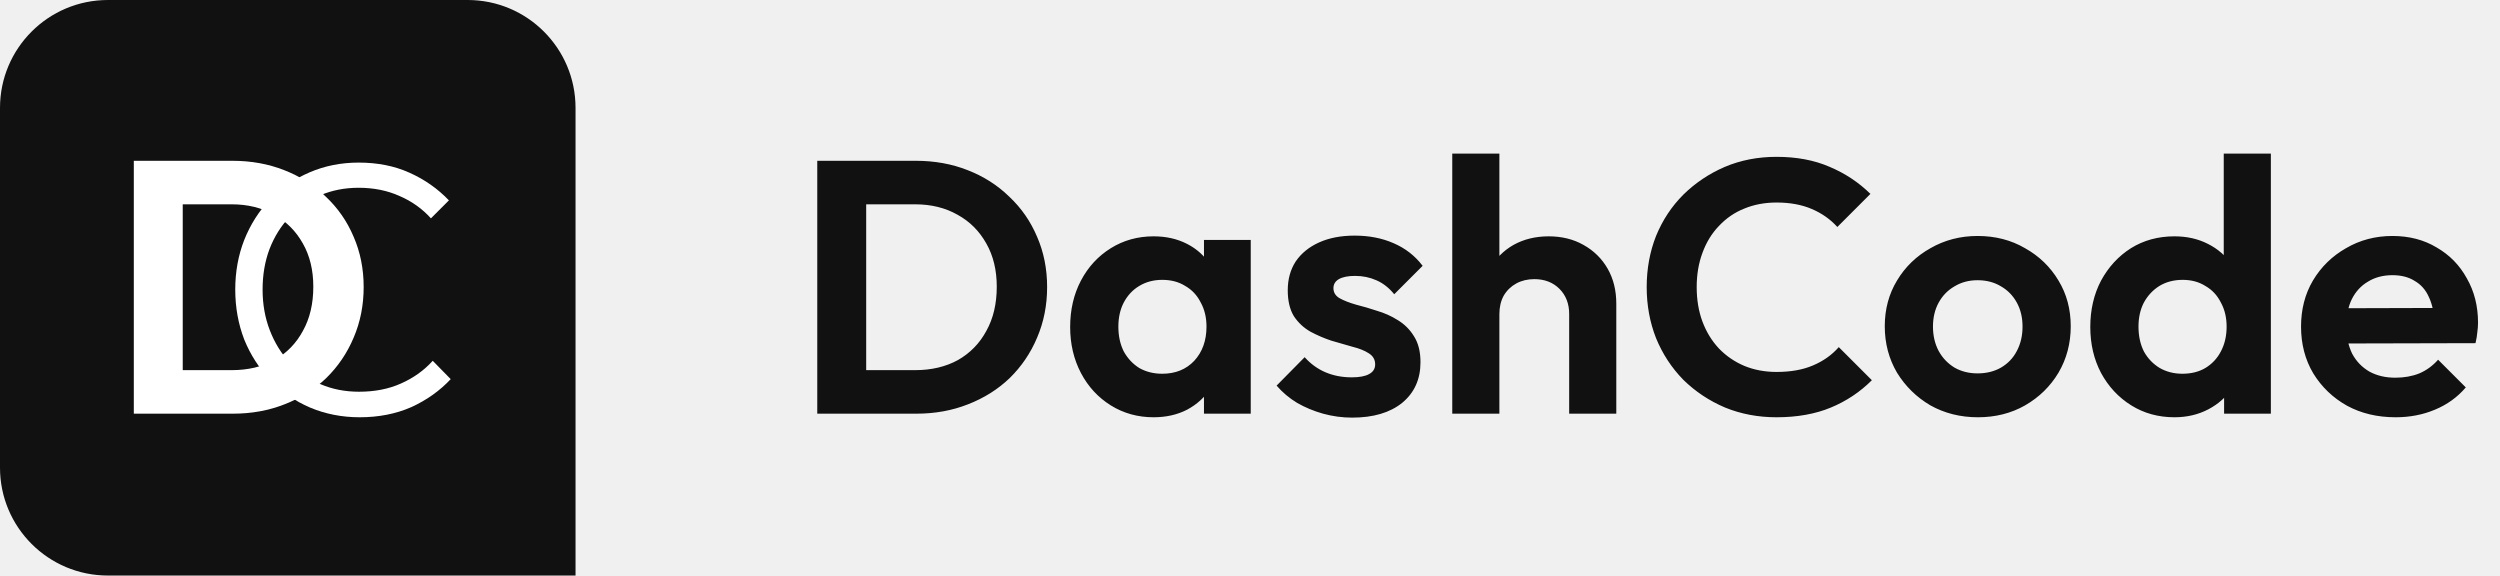
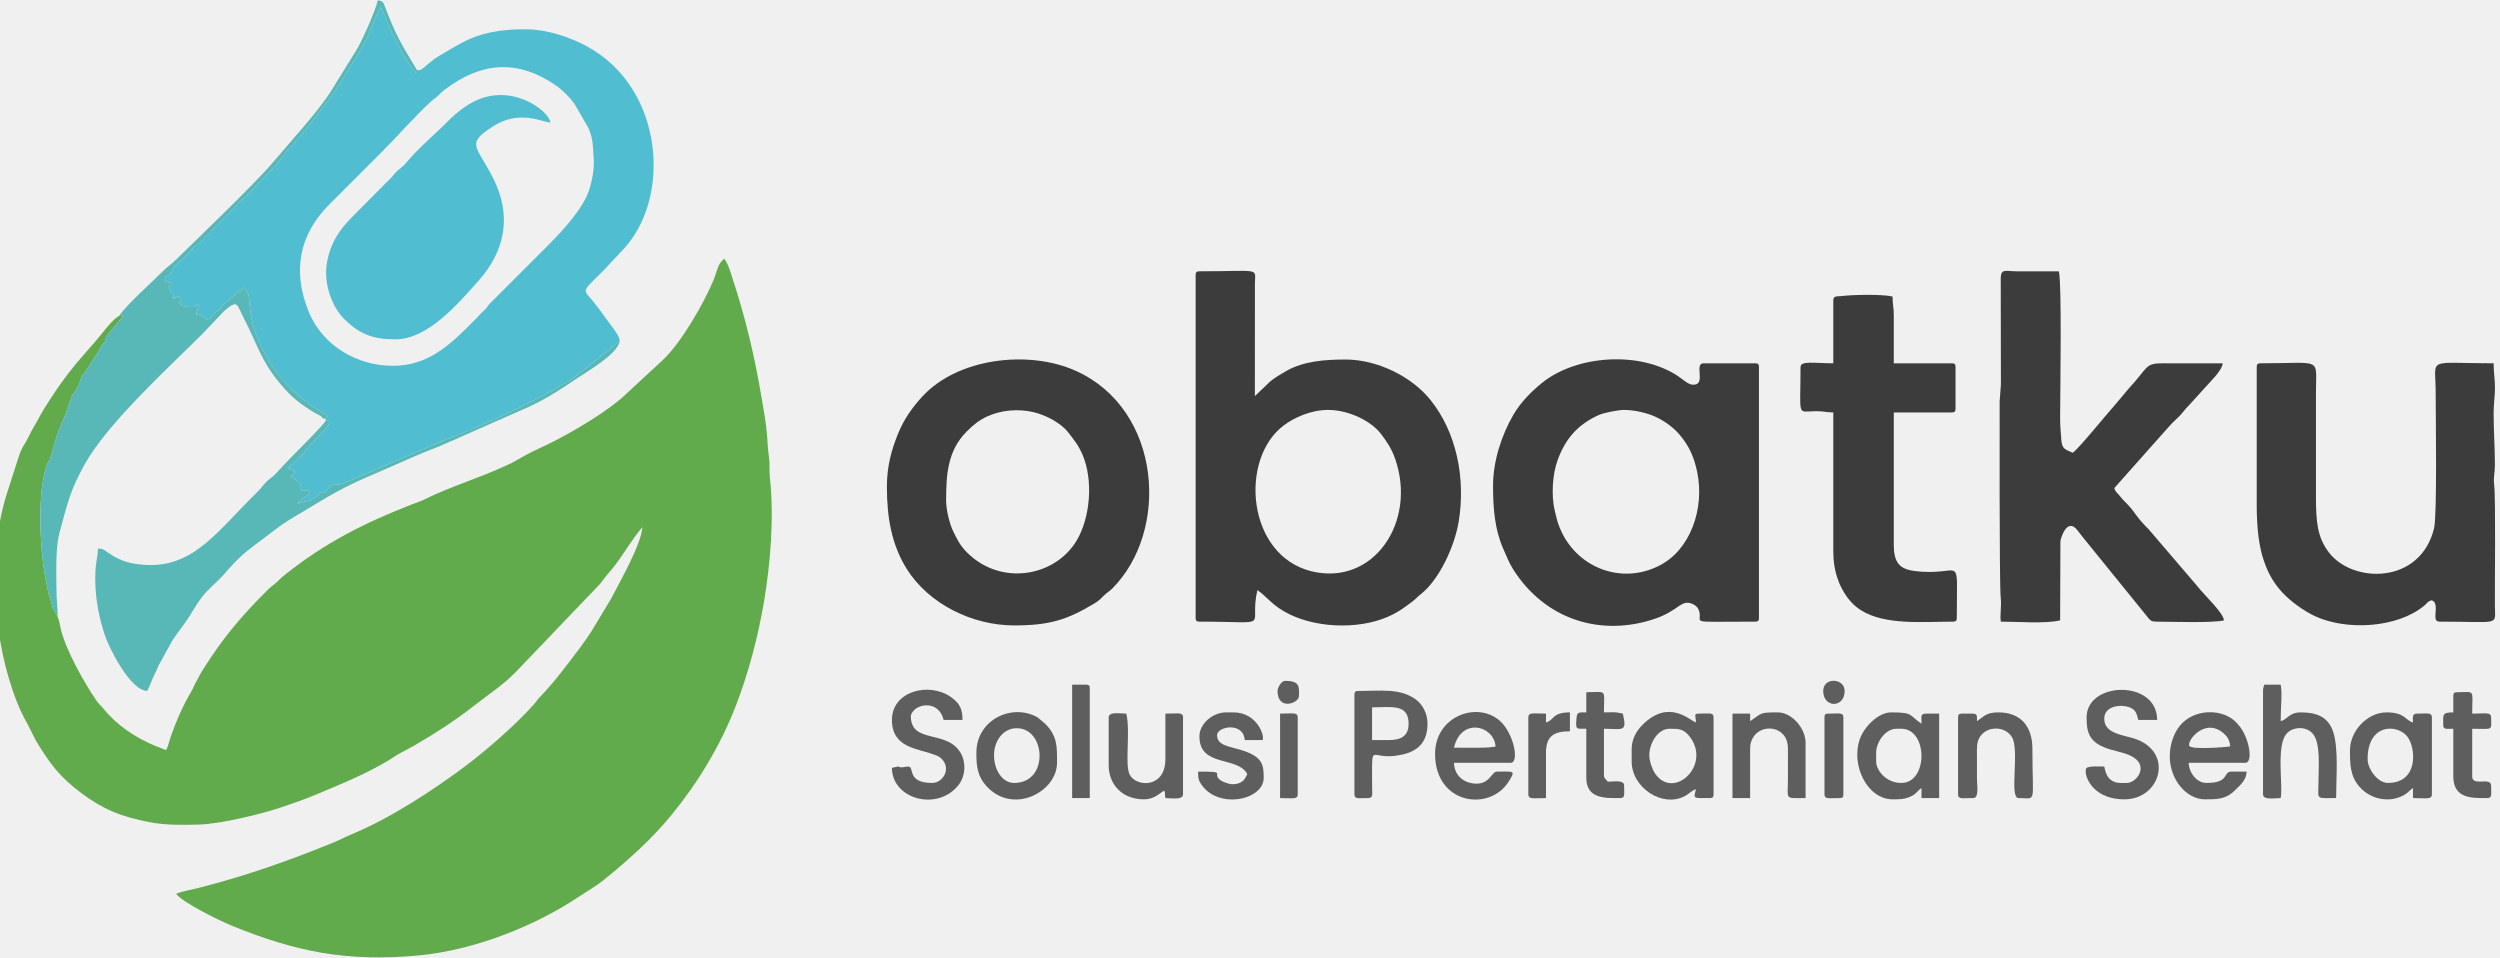
- <svg xmlns="http://www.w3.org/2000/svg" width="139" height="32" viewBox="0 0 139 32" fill="none">
-   <path d="M0 6C0 2.686 2.686 0 6 0H26C29.314 0 32 2.686 32 6V32H6C2.686 32 0 29.314 0 26V6Z" fill="#111112" />
-   <path d="M20 23.2C19.013 23.2 18.093 23.02 17.24 22.66C16.4 22.3 15.667 21.793 15.04 21.14C14.413 20.487 13.927 19.733 13.58 18.88C13.247 18.013 13.08 17.087 13.08 16.1C13.08 15.113 13.247 14.193 13.58 13.34C13.927 12.473 14.407 11.72 15.02 11.08C15.647 10.44 16.38 9.94 17.22 9.58C18.06 9.22 18.967 9.04 19.94 9.04C20.993 9.04 21.933 9.227 22.76 9.6C23.6 9.973 24.333 10.487 24.96 11.14L23.96 12.14C23.48 11.607 22.9 11.193 22.22 10.9C21.54 10.593 20.78 10.44 19.94 10.44C19.167 10.44 18.453 10.58 17.8 10.86C17.16 11.14 16.593 11.54 16.1 12.06C15.62 12.567 15.247 13.167 14.98 13.86C14.727 14.54 14.6 15.287 14.6 16.1C14.6 16.913 14.733 17.667 15 18.36C15.267 19.053 15.64 19.66 16.12 20.18C16.6 20.687 17.167 21.08 17.82 21.36C18.473 21.64 19.187 21.78 19.96 21.78C20.84 21.78 21.62 21.627 22.3 21.32C22.993 21.013 23.58 20.593 24.06 20.06L25.06 21.08C24.447 21.733 23.713 22.253 22.86 22.64C22.007 23.013 21.053 23.2 20 23.2Z" fill="white" />
-   <path d="M9.3 23V20.58H12.88C13.787 20.58 14.58 20.393 15.26 20.02C15.94 19.633 16.467 19.093 16.84 18.4C17.227 17.707 17.42 16.887 17.42 15.94C17.42 15.02 17.227 14.22 16.84 13.54C16.453 12.847 15.92 12.313 15.24 11.94C14.56 11.553 13.773 11.36 12.88 11.36H9.24V8.94H12.92C13.96 8.94 14.92 9.113 15.8 9.46C16.693 9.807 17.467 10.3 18.12 10.94C18.787 11.567 19.3 12.307 19.66 13.16C20.033 14.013 20.22 14.947 20.22 15.96C20.22 16.973 20.033 17.913 19.66 18.78C19.3 19.633 18.793 20.38 18.14 21.02C17.487 21.647 16.713 22.133 15.82 22.48C14.94 22.827 13.987 23 12.96 23H9.3ZM7.44 23V8.94H10.16V23H7.44Z" fill="white" />
-   <path d="M47.3 23V20.58H50.88C51.787 20.58 52.58 20.393 53.26 20.02C53.94 19.633 54.467 19.093 54.84 18.4C55.227 17.707 55.42 16.887 55.42 15.94C55.42 15.02 55.227 14.22 54.84 13.54C54.453 12.847 53.92 12.313 53.24 11.94C52.56 11.553 51.773 11.36 50.88 11.36H47.24V8.94H50.92C51.96 8.94 52.92 9.113 53.8 9.46C54.693 9.807 55.467 10.3 56.12 10.94C56.787 11.567 57.3 12.307 57.66 13.16C58.033 14.013 58.22 14.947 58.22 15.96C58.22 16.973 58.033 17.913 57.66 18.78C57.3 19.633 56.793 20.38 56.14 21.02C55.487 21.647 54.713 22.133 53.82 22.48C52.94 22.827 51.987 23 50.96 23H47.3ZM45.44 23V8.94H48.16V23H45.44ZM64.141 23.2C63.261 23.2 62.468 22.98 61.761 22.54C61.055 22.1 60.501 21.5 60.101 20.74C59.701 19.98 59.501 19.127 59.501 18.18C59.501 17.22 59.701 16.36 60.101 15.6C60.501 14.84 61.055 14.24 61.761 13.8C62.468 13.36 63.261 13.14 64.141 13.14C64.835 13.14 65.455 13.28 66.001 13.56C66.548 13.84 66.981 14.233 67.301 14.74C67.635 15.233 67.815 15.793 67.841 16.42V19.9C67.815 20.54 67.635 21.107 67.301 21.6C66.981 22.093 66.548 22.487 66.001 22.78C65.455 23.06 64.835 23.2 64.141 23.2ZM64.621 20.78C65.355 20.78 65.948 20.54 66.401 20.06C66.855 19.567 67.081 18.933 67.081 18.16C67.081 17.653 66.975 17.207 66.761 16.82C66.561 16.42 66.275 16.113 65.901 15.9C65.541 15.673 65.115 15.56 64.621 15.56C64.141 15.56 63.715 15.673 63.341 15.9C62.981 16.113 62.695 16.42 62.481 16.82C62.281 17.207 62.181 17.653 62.181 18.16C62.181 18.68 62.281 19.14 62.481 19.54C62.695 19.927 62.981 20.233 63.341 20.46C63.715 20.673 64.141 20.78 64.621 20.78ZM66.941 23V20.4L67.361 18.04L66.941 15.72V13.34H69.541V23H66.941ZM75.179 23.22C74.633 23.22 74.093 23.147 73.559 23C73.039 22.853 72.559 22.653 72.119 22.4C71.679 22.133 71.299 21.813 70.979 21.44L72.539 19.86C72.873 20.233 73.259 20.513 73.699 20.7C74.139 20.887 74.626 20.98 75.159 20.98C75.586 20.98 75.906 20.92 76.119 20.8C76.346 20.68 76.459 20.5 76.459 20.26C76.459 19.993 76.339 19.787 76.099 19.64C75.873 19.493 75.573 19.373 75.199 19.28C74.826 19.173 74.433 19.06 74.019 18.94C73.619 18.807 73.233 18.64 72.859 18.44C72.486 18.227 72.179 17.94 71.939 17.58C71.713 17.207 71.599 16.727 71.599 16.14C71.599 15.527 71.746 14.993 72.039 14.54C72.346 14.087 72.779 13.733 73.339 13.48C73.899 13.227 74.559 13.1 75.319 13.1C76.119 13.1 76.839 13.24 77.479 13.52C78.133 13.8 78.673 14.22 79.099 14.78L77.519 16.36C77.226 16 76.893 15.74 76.519 15.58C76.159 15.42 75.766 15.34 75.339 15.34C74.953 15.34 74.653 15.4 74.439 15.52C74.239 15.64 74.139 15.807 74.139 16.02C74.139 16.26 74.253 16.447 74.479 16.58C74.719 16.713 75.026 16.833 75.399 16.94C75.773 17.033 76.159 17.147 76.559 17.28C76.973 17.4 77.359 17.573 77.719 17.8C78.093 18.027 78.393 18.327 78.619 18.7C78.859 19.073 78.979 19.553 78.979 20.14C78.979 21.087 78.639 21.84 77.959 22.4C77.279 22.947 76.353 23.22 75.179 23.22ZM87.246 23V17.46C87.246 16.887 87.066 16.42 86.706 16.06C86.346 15.7 85.879 15.52 85.306 15.52C84.933 15.52 84.599 15.6 84.306 15.76C84.013 15.92 83.779 16.147 83.606 16.44C83.446 16.733 83.366 17.073 83.366 17.46L82.346 16.94C82.346 16.18 82.506 15.52 82.826 14.96C83.146 14.387 83.586 13.94 84.146 13.62C84.719 13.3 85.373 13.14 86.106 13.14C86.839 13.14 87.486 13.3 88.046 13.62C88.619 13.94 89.066 14.38 89.386 14.94C89.706 15.5 89.866 16.147 89.866 16.88V23H87.246ZM80.746 23V8.54H83.366V23H80.746ZM98.776 23.2C97.75 23.2 96.796 23.02 95.916 22.66C95.036 22.287 94.263 21.773 93.596 21.12C92.943 20.453 92.436 19.68 92.076 18.8C91.73 17.92 91.556 16.973 91.556 15.96C91.556 14.947 91.73 14 92.076 13.12C92.436 12.24 92.943 11.473 93.596 10.82C94.263 10.167 95.03 9.653 95.896 9.28C96.776 8.907 97.736 8.72 98.776 8.72C99.896 8.72 100.883 8.907 101.736 9.28C102.59 9.64 103.343 10.14 103.996 10.78L102.156 12.62C101.77 12.193 101.296 11.86 100.736 11.62C100.176 11.38 99.523 11.26 98.776 11.26C98.123 11.26 97.523 11.373 96.976 11.6C96.443 11.813 95.976 12.133 95.576 12.56C95.176 12.973 94.87 13.473 94.656 14.06C94.443 14.633 94.336 15.267 94.336 15.96C94.336 16.667 94.443 17.307 94.656 17.88C94.87 18.453 95.176 18.953 95.576 19.38C95.976 19.793 96.443 20.113 96.976 20.34C97.523 20.567 98.123 20.68 98.776 20.68C99.563 20.68 100.236 20.56 100.796 20.32C101.37 20.08 101.85 19.74 102.236 19.3L104.076 21.14C103.423 21.793 102.663 22.3 101.796 22.66C100.93 23.02 99.923 23.2 98.776 23.2ZM109.973 23.2C109 23.2 108.12 22.98 107.333 22.54C106.56 22.087 105.94 21.48 105.473 20.72C105.02 19.947 104.793 19.087 104.793 18.14C104.793 17.193 105.02 16.347 105.473 15.6C105.927 14.84 106.547 14.24 107.333 13.8C108.12 13.347 108.993 13.12 109.953 13.12C110.94 13.12 111.82 13.347 112.593 13.8C113.38 14.24 114 14.84 114.453 15.6C114.907 16.347 115.133 17.193 115.133 18.14C115.133 19.087 114.907 19.947 114.453 20.72C114 21.48 113.38 22.087 112.593 22.54C111.82 22.98 110.947 23.2 109.973 23.2ZM109.953 20.76C110.447 20.76 110.88 20.653 111.253 20.44C111.64 20.213 111.933 19.907 112.133 19.52C112.347 19.12 112.453 18.667 112.453 18.16C112.453 17.653 112.347 17.207 112.133 16.82C111.92 16.433 111.627 16.133 111.253 15.92C110.88 15.693 110.447 15.58 109.953 15.58C109.473 15.58 109.047 15.693 108.673 15.92C108.3 16.133 108.007 16.433 107.793 16.82C107.58 17.207 107.473 17.653 107.473 18.16C107.473 18.667 107.58 19.12 107.793 19.52C108.007 19.907 108.3 20.213 108.673 20.44C109.047 20.653 109.473 20.76 109.953 20.76ZM120.9 23.2C120.007 23.2 119.207 22.98 118.5 22.54C117.793 22.1 117.233 21.5 116.82 20.74C116.42 19.98 116.22 19.127 116.22 18.18C116.22 17.22 116.42 16.36 116.82 15.6C117.233 14.84 117.787 14.24 118.48 13.8C119.187 13.36 119.993 13.14 120.9 13.14C121.593 13.14 122.213 13.28 122.76 13.56C123.32 13.84 123.767 14.233 124.1 14.74C124.447 15.233 124.633 15.793 124.66 16.42V19.86C124.633 20.487 124.453 21.053 124.12 21.56C123.787 22.067 123.34 22.467 122.78 22.76C122.22 23.053 121.593 23.2 120.9 23.2ZM121.34 20.78C121.833 20.78 122.26 20.673 122.62 20.46C122.993 20.233 123.28 19.927 123.48 19.54C123.693 19.14 123.8 18.68 123.8 18.16C123.8 17.653 123.693 17.207 123.48 16.82C123.28 16.42 122.993 16.113 122.62 15.9C122.26 15.673 121.84 15.56 121.36 15.56C120.867 15.56 120.433 15.673 120.06 15.9C119.7 16.127 119.413 16.433 119.2 16.82C119 17.207 118.9 17.653 118.9 18.16C118.9 18.68 119 19.14 119.2 19.54C119.413 19.927 119.707 20.233 120.08 20.46C120.453 20.673 120.873 20.78 121.34 20.78ZM126.26 23H123.66V20.4L124.08 18.04L123.64 15.72V8.54H126.26V23ZM133.198 23.2C132.185 23.2 131.285 22.987 130.498 22.56C129.711 22.12 129.085 21.52 128.618 20.76C128.165 20 127.938 19.133 127.938 18.16C127.938 17.2 128.158 16.347 128.598 15.6C129.051 14.84 129.665 14.24 130.438 13.8C131.211 13.347 132.071 13.12 133.018 13.12C133.951 13.12 134.771 13.333 135.478 13.76C136.198 14.173 136.758 14.747 137.158 15.48C137.571 16.2 137.778 17.02 137.778 17.94C137.778 18.113 137.765 18.293 137.738 18.48C137.725 18.653 137.691 18.853 137.638 19.08L129.518 19.1V17.14L136.418 17.12L135.358 17.94C135.331 17.367 135.225 16.887 135.038 16.5C134.865 16.113 134.605 15.82 134.258 15.62C133.925 15.407 133.511 15.3 133.018 15.3C132.498 15.3 132.045 15.42 131.658 15.66C131.271 15.887 130.971 16.213 130.758 16.64C130.558 17.053 130.458 17.547 130.458 18.12C130.458 18.707 130.565 19.22 130.778 19.66C131.005 20.087 131.325 20.42 131.738 20.66C132.151 20.887 132.631 21 133.178 21C133.671 21 134.118 20.92 134.518 20.76C134.918 20.587 135.265 20.333 135.558 20L137.098 21.54C136.631 22.087 136.058 22.5 135.378 22.78C134.711 23.06 133.985 23.2 133.198 23.2Z" fill="#111112" />
+ <svg xmlns="http://www.w3.org/2000/svg" xml:space="preserve" width="36.454mm" height="13.955mm" version="1.1" style="shape-rendering:geometricPrecision; text-rendering:geometricPrecision; image-rendering:optimizeQuality; fill-rule:evenodd; clip-rule:evenodd" viewBox="0 0 3645.4 1395.5">
+   <defs>
+     <style type="text/css">
+    
+     .fil2 {fill:#3C3C3C}
+     .fil1 {fill:#51BDD0}
+     .fil3 {fill:#58B7B7}
+     .fil4 {fill:#5E5E5E}
+     .fil0 {fill:#61AB4C}
+    
+   </style>
+   </defs>
+   <g id="Layer_x0020_1">
+     <g id="_2137040814400">
+       <path class="fil0" d="M84.12 899.57c-6.02,-12.06 -6.18,-7 -9.57,-21.91l-3.74 -12.68c-1.24,-4.51 -1.8,-8.97 -2.85,-13.57 -10.2,-44.88 -14.6,-138.74 1.74,-176.34 4.22,-9.73 1.7,1.4 4.81,-11.11l7.53 -25.73c1.17,-4.23 2.69,-7.81 4.25,-12.27l9.86 -23.49c13.55,-39.69 5.94,-17.65 18.42,-40.62 1.88,-3.46 0.9,-1.55 2.12,-5.63 4.03,-13.39 0.18,-4.09 7.72,-13.8l18.06 -28.06c0.21,-0.36 0.47,-0.82 0.67,-1.19 11.42,-20.91 10.37,-11.19 10.9,-19.36 0.01,-0.15 0.02,-0.65 0.05,-0.81 0.89,-4.5 19.05,-22.76 24.45,-31.24 -2.46,-2.76 4.68,-3.84 -4.38,-1.66 -12.4,7.55 -24.53,25.83 -34.47,37.02l-24.8 28.48c-3.6,4.04 -4.93,5.98 -8.3,10.09 -16.27,19.85 -30.3,40.88 -43.75,62.83 -5.12,8.36 -8.37,15.39 -13.28,23.47 -4.77,7.84 -7.36,14.75 -12.15,22.75 -6.13,10.23 -7.54,12.67 -11.44,25.32l-17.41 54.25c-18.52,62.93 -18.72,127.24 -10.51,194.71 5.13,42.14 20.59,100.01 41.89,136.36l12.34 24.41c20.46,34.18 35.26,53.51 66.49,76.84 30.32,22.65 57.21,34.57 102.37,42.79 20.33,3.7 45.31,3.63 68.85,2.94 30.54,-0.89 88.62,-14.61 118.69,-24.64 18.72,-6.25 35.84,-12.26 52.43,-19.24 40.6,-17.09 82.83,-33.88 119.52,-58.71l23.9 -12.86c30.8,-17.93 59.18,-36.28 87.05,-58.12 19.37,-15.17 41.88,-29.96 59.1,-47.47l124.02 -129.57c2.76,-3.36 4.65,-5.95 7.17,-9.36 3.5,-4.72 4.66,-5.63 8.38,-10 17.11,-20.11 29.24,-43.9 46.5,-63.75 -2.22,26.68 -33.3,80.25 -45.93,104.75l-28.3 47.04c-5.66,8.45 -10.1,15.22 -15.81,22.77 -18.92,25.03 -37.38,50.31 -59.3,73.01 -4.15,4.3 -4.53,5.91 -8.25,10.13 -25.86,29.37 -69.73,67.62 -100.46,90.65 -47.56,35.65 -110.18,76.46 -165.37,99.24 -10.48,4.32 -16.51,7.97 -26.52,12.06 -64.89,26.55 -131.01,49.88 -199.46,66.99 -9.61,2.4 -23.27,4.62 -30.5,8.09 9.12,12.44 62.48,38.79 80.59,46.2 92.49,37.84 166.82,53.26 272.07,43.68 82.68,-7.53 171.39,-43.47 234.25,-85.48 12.4,-8.3 25.74,-15.76 37.31,-25.17 35.73,-29.08 69.19,-58.86 98.37,-94.58 39.31,-48.13 72.07,-102.69 94.36,-161.06 18.03,-47.23 31.77,-99.28 40.41,-150.69 9.27,-55.2 14.76,-122.87 8.4,-179.57 -1.14,-10.19 0.19,-19.54 -1.32,-29.91 -1.44,-9.81 -2.07,-20.99 -2.69,-30.4 -1.23,-18.96 -4.88,-37.17 -8.07,-56.24 -10.59,-63.35 -24.46,-120.45 -44.25,-179.93 -3.57,-10.75 -4.65,-14.86 -10.09,-22.99 -9.63,6.46 -10.97,19.99 -15.98,31.8 -14.36,33.9 -47.08,91.49 -74.49,116.61l-49.63 45.93c-26.15,26.46 -82.96,59.47 -115.61,75.5 -11.29,5.55 -21.05,9.59 -32.18,15.59l-22.38 12.53c-2.93,1.54 -5.42,2.45 -8.83,4.04 -38.59,18.03 -80.58,30.26 -118.21,49.01 -5.87,2.93 -10.3,4.12 -17.12,6.77 -69.13,26.94 -125.83,55.23 -184.8,101.85 -5.83,4.61 -7.27,6.09 -12.61,11.28 -4.96,4.82 -7.9,5.98 -12.93,10.96 -40.51,40.08 -66.36,71.07 -96.36,118.64 -3.3,5.24 -5.27,10.04 -8.48,15.41 -3.55,5.94 -4.45,9.94 -8.01,15.88 -12.18,20.35 -21.94,42.99 -29.8,65.75 -2.78,8.05 -3.05,12.36 -6.62,19.1 -4.37,-2.09 -9.51,-3.74 -14.46,-5.74 -29.53,-11.98 -57.11,-30.28 -77.15,-55.17 -4,-4.97 -6.18,-5.92 -10.23,-11.81 -16.36,-23.77 -43.71,-71.7 -51.44,-102.91 -1.6,-6.47 -2.06,-12.43 -4.75,-18.68z" />
+       <path class="fil1" d="M572.91 533.43c-52.01,0 -102.19,-29.22 -122.36,-77.94 -24.55,-59.29 -14.77,-113.25 30,-157.76 25.34,-25.2 49.19,-49.13 74.45,-74.39 25.23,-25.24 47.28,-51.13 73.47,-75.36 4.23,-3.92 5.95,-4.3 10.15,-8.24 4.07,-3.81 5.22,-5.45 9.59,-8.78 53.19,-40.42 106.07,-45.25 162.53,-6.25 9.61,6.64 20.31,17.5 26.8,26.49l20.19 34.93c6.91,15.43 6.6,23.95 8.03,45.06 1.02,15.05 -2.42,32.79 -6.81,46.19 -8.52,25.97 -37.25,57.73 -56.8,77.34l-88.19 88.22c-3.37,3.85 -3.05,4.59 -6.51,8.19 -1.99,2.07 -0.72,0.6 -2.89,2.63 -0.28,0.25 -0.69,0.6 -0.97,0.86 -0.27,0.27 -0.67,0.63 -0.94,0.9l-7.98 8.56c-34.87,35.09 -67.32,69.35 -121.76,69.35zm-101.06 77.17c3.88,0.59 1.8,-0.48 3.67,1.93 0,0 10.41,-0.55 -0.37,12.12 -9.3,10.94 -27.84,27.73 -30.46,34.51l-25.32 23.97c10.79,3.89 8.72,1.42 10.95,7.1 -4.77,1.39 -3.63,1.9 -7.43,4.9l5.71 2.6c9.91,6.09 1.3,3.62 9,5.93l0.03 10.99 13.48 1.05c-0.55,7.63 -2.8,4.56 -9.82,11.46 -0.27,0.27 -0.63,0.69 -0.9,0.96 -6.82,6.76 -4.58,2.31 -6.42,6.46 13.84,-4.69 15.84,-3.22 21.9,-7.01 10.11,-6.33 9.76,-8.92 13.88,-9.55 4.96,-0.77 -0.4,0.54 3.94,1.01 13.92,-21.13 9.27,-5.6 33.3,-16.89l131.01 -56.22c68.95,-26.44 131.71,-55.12 195.53,-92.68l57.62 -45.34c4.18,-4.78 -0.14,-1.31 5.33,-5.4 2.78,-2.08 5.13,-3.29 7.19,-4.59 -0.25,-9.87 -13.16,-23.29 -22.79,-37.25 -4.93,-7.14 -8.07,-11.27 -13.38,-17.85 -2.64,-3.27 -3.75,-5.15 -6.58,-8.12 -12.11,-12.71 -9.33,-11.8 18.4,-39.54l26.64 -28.49c74.38,-74.79 63.2,-238.28 -50.67,-299.37 -22.19,-11.91 -54.74,-24.17 -87.52,-24.57 -38.03,-0.46 -67.56,5.58 -91.99,18.42 -11.62,6.11 -23.97,13.54 -35,20.12 -6.37,3.8 -10.26,6.82 -15.99,11.58 -9.43,7.82 -11.39,10.99 -17.16,8.76 0.8,7.81 0.82,1.79 -2.33,4.18 -25.62,-37.85 -10.52,-14.04 -33.92,-58.11l-16.03 -37.02c-15.7,27.6 -11.06,33.61 -37.2,74.6 -13.53,21.21 -19.05,32.36 -35.02,55.1l-39.08 51.06c-3.58,4.39 -6.33,6.2 -10.4,11.55 -12.56,16.52 -7.79,6.19 -21.09,25 -4.31,6.08 -5.41,7.95 -9.59,12.38 -3.94,4.18 -7,6.79 -10.95,11.14l-33.19 34.83c-17.35,14.42 -6.66,4.32 -16.63,16.4l-50.27 50.85c-5.64,6.09 -6.77,3.31 -13.03,10.91 -16.78,20.35 -22.71,18.65 -26.47,27.77 -3.97,9.62 -4.23,6.65 -6.73,8.66 -4.63,3.72 -3.49,-1.41 -5.62,7.57 1.89,1.37 3.47,3.46 10.45,4.42 -2.68,6.98 -6.94,0.82 -2.87,9.88 3.34,7.44 5.39,2.57 5.66,13.45 7.02,-7.47 8.5,-2.55 8.79,-2.23 7.3,8.08 -6.14,2.24 2.41,10.84 2.21,2.23 8.2,2.96 12.58,2.91 12.94,-0.13 5.52,-0.93 12.56,-4.13 -0.87,6.29 -2.64,8.5 -3.83,14.96 15.04,0.31 12.24,15.2 24.24,1.23l6.41 -6.3c2.3,-1.66 0.45,0.28 3.35,-2.19 4.43,-3.78 2.8,-4.27 5.77,-7.24l31.26 -25.49c6.61,15.69 5.11,5.41 7.64,30.19 3.07,30.1 12.59,51.18 27.33,76.84 21.54,37.48 59.41,67 86.59,80.13 -3.45,4.74 -0.28,3.05 -6.57,4.86z" />
+       <path class="fil2" d="M1936.38 597.74c31.44,0 63.74,17.03 77.22,34.88 8.41,11.14 15.39,21.12 20.69,36.26 32.21,91.99 -31.49,186.21 -121.87,164.14 -94.54,-23.08 -105.85,-164.23 -40.13,-213 14.69,-10.91 39.02,-22.28 64.09,-22.28zm-192.94 -196.62l0 499.82c0,4.23 1.28,5.51 5.51,5.51 110.5,0 71.18,11.34 84.53,-45.94 14.75,9.89 21.18,22.84 47.26,35.43 44.1,21.3 108.63,21.9 151.22,-0.48 10.42,-5.48 18.64,-11.6 27.57,-18.37 4.82,-3.66 6.71,-6.36 11.77,-10.29 27.91,-21.66 50.02,-71.49 55.69,-106.01 10.42,-63.39 -3.11,-130.58 -41.48,-178.04 -27.09,-33.51 -76.92,-58.51 -123.4,-58.51 -29.93,0 -61.25,2.32 -86.32,16.59 -6.88,3.92 -18.49,10.73 -24.38,16.04 -2.01,1.81 -2.63,2.76 -4.65,4.54l-16.96 16.12 0.04 -163.58c0.32,-24.36 9.92,-18.34 -80.89,-18.34 -4.23,0 -5.51,1.28 -5.51,5.51z" />
+       <path class="fil2" d="M2368.21 597.74c15.96,0 35.15,4.88 46.59,10.38 12.39,5.95 24.41,14.46 32.87,24.09 15.21,17.31 22.69,34.11 27.33,57.2 10.3,51.34 -9.21,112.16 -55.91,135.62 -54.32,27.3 -116.18,3.62 -141.59,-48.38 -5.61,-11.49 -7.25,-18.69 -10.4,-31.86 -5.4,-22.57 -3.25,-53.26 3.96,-73.31 11.69,-32.52 30.15,-52.67 60.38,-66.41 6.48,-2.94 27.49,-7.33 36.77,-7.33zm-191.11 110.26c0,32.71 2.36,63.77 14.73,91.85 4.4,9.97 8.52,20.61 14.29,29.81 46.72,74.43 129.39,99.78 208.74,71.99 27.51,-9.63 34.81,-22.76 45.22,-22.76 7,0 14.25,4.55 16.41,9.32 9.92,21.93 -25.34,18.24 82.82,18.24 4.24,0 5.52,-1.28 5.52,-5.51l0 -365.68c0,-4.23 -1.28,-5.51 -5.52,-5.51l-75.34 0c-14.25,0 4.38,31.24 -14.7,31.24 -7.63,0 -13.02,-6.22 -22.41,-12.5 -55.11,-36.89 -147.94,-31.17 -198.68,10.08 -16.12,13.11 -31.13,28.45 -41.62,46.58 -16.72,28.91 -29.46,66.75 -29.46,102.85z" />
+       <path class="fil2" d="M2917.64 560.99l-1.84 23.89c0,0.03 -0.62,267.46 1.57,286.93 1.44,12.83 -1.61,26.61 0.27,34.64 25.89,0 64.36,3.29 86.36,-1.83l0.4 -115.37c0.98,-7.07 10.51,-34.44 24.64,-16.25 3.07,3.95 4.2,5.4 7.24,9.3l96.24 118.75c2.97,3.57 4.66,5.4 11.14,5.4 22.09,0 81.57,2.28 99.23,-1.83 -0.95,-11.33 -27.76,-35.74 -38.58,-49.63l-71.19 -83.17c-19.29,-19.18 -18.12,-22.73 -30.33,-35.82 -4.38,-4.71 -6.69,-6.44 -10.59,-11.46 -3.9,-5.01 -7.56,-6.78 -9.18,-12.87l79.55 -89.5c6.68,-7.97 14.23,-13.11 20.74,-21.53 4.23,-5.48 5.12,-5.99 9.52,-10.69l20.11 -22.15c7.8,-9.34 27.16,-26.7 28.11,-38.05 -28.77,0 -57.62,0.22 -86.38,-0.01 -27.59,-0.23 -21.62,5.65 -50.98,37.23l-19.3 22.96c-9.56,10.28 -53.26,64.43 -62.01,70.29 -9.44,-4.53 -15.7,-4.7 -16.59,-18.33 -0.8,-12.18 -1.82,-19.35 -1.79,-33.12 0.09,-41.19 2.68,-193.78 -1.84,-213.16 -20.81,0 -41.66,0.12 -62.48,-0.01 -14.24,-0.08 -21.71,-4.16 -22.28,8.96l0.24 156.43z" />
+       <path class="fil2" d="M1379.6 730.05c0,-38.02 2.13,-72.73 29.82,-100.65 9.38,-9.45 18.15,-16.86 30.81,-22.48 20.62,-9.17 44.71,-11.07 66.62,-5.96 18.16,4.22 40.3,15.8 51.02,29.83 8.26,10.81 14.73,18.4 20.75,32.54 15.66,36.75 11.38,91.22 -8.64,124.79 -31.76,53.25 -110.64,66.54 -159.63,17.75 -10.03,-9.99 -14.59,-18.72 -20.97,-32.31 -4.62,-9.83 -9.78,-29.86 -9.78,-43.51zm-86.37 -20.22c0,45.2 7.05,84.77 29.01,119.84 31.62,50.52 94.84,82.3 156.59,82.3 51.39,0 77.49,-8.21 116.84,-32 6.16,-3.72 8.4,-5.89 13.16,-10.74 5.11,-5.21 8.41,-6.46 12.91,-10.97 84.16,-84.15 72.52,-260.89 -52.89,-317.46 -68.88,-31.08 -172.18,-18.75 -223.73,37.16 -15.48,16.8 -27.46,34 -36.15,55.73 -8.91,22.27 -15.74,46.03 -15.74,76.14z" />
+       <path class="fil2" d="M3290.66 535.26l0 202.14c0,25.24 2.2,52.58 8.08,72.77 6.17,21.18 14.55,37.86 29.11,53.58 11.91,12.87 30.94,26.87 47.93,34.77 45.54,21.17 119.94,17.54 159.54,-15.69 4.97,-4.17 4.22,-5.87 10.76,-7.62 3.31,2.88 2.65,0.52 4.53,4.66 4.07,8.93 -4.57,26.58 6.5,26.58 89.31,0 81.1,6.55 80.86,-22.03 -0.27,-33.36 1.31,-158 -1.09,-177.77 -1.36,-11.26 1.08,-16.65 1.08,-28.05 0,-27.29 -1.82,-49.87 -1.84,-75.35 -0.01,-14.93 1.83,-23.9 1.92,-36.7 0.09,-14.76 -1.92,-21.9 -1.92,-36.8 -99.9,0 -84.52,-9.97 -84.52,42.27 0,34.67 2.24,179.29 -2.28,198.02 -20.05,83.13 -119.48,80.83 -153.7,35.13 -16.75,-22.38 -18.59,-44.29 -18.59,-82.47l0 -150.68c0,-52.04 10.74,-42.27 -80.86,-42.27 -4.23,0 -5.51,1.28 -5.51,5.51z" />
+       <path class="fil1" d="M475.52 397.45c0,27.38 12.02,53.54 26.17,67.55 22.68,22.46 42.36,29.84 74.9,29.84 47.6,0 91.88,-52.71 120.8,-85 39.67,-44.3 49.07,-95.77 21.92,-149.6 -24.26,-48.09 -41.25,-50.1 0.2,-76.35 37.99,-24.06 70.13,-6.19 83.1,-5.11 -1.42,-17.06 -60.82,-63.23 -119.83,-26.11 -14.05,8.84 -23.6,17.83 -34.97,29.34 -14.37,14.54 -30.45,27.32 -48.4,47.16 -5.87,6.49 -9.24,11.46 -16.25,16.82 -9.55,7.3 -8.5,9.91 -19.14,19.45l-44.86 45.18c-12.22,12.22 -19.94,20.1 -29.06,35.25 -8.38,13.92 -14.58,34.08 -14.58,51.58z" />
+       <path class="fil2" d="M2673.24 437.87l0 91.88c-26.97,0 -47.78,-4.19 -47.78,5.51 0,74.47 -5.74,64.62 22.07,64.3 11.7,-0.13 16.33,1.86 25.71,1.86l0 200.29c0,18.76 2.26,30.96 7.09,44.36 2.19,6.05 5.04,11.9 8.35,17.38 6.61,10.98 14.16,19.57 25.03,26.42 35.21,22.2 90.57,16.58 134.1,16.58 4.23,0 5.51,-1.28 5.51,-5.51 0,-100.11 9.02,-59.16 -62.05,-68.42 -21.94,-2.85 -29.83,-12.83 -29.83,-38.16l0 -192.94 84.53 0c4.24,0 5.51,-1.28 5.51,-5.52l0 -60.64c0,-4.23 -1.27,-5.51 -5.51,-5.51l-84.53 0 0 -69.83c0,-12.22 -1.83,-15.9 -1.83,-27.56 -15.1,-3.51 -57.81,-2.74 -74.17,-0.66 -6.56,0.84 -12.2,-0.96 -12.2,6.17z" />
+       <path class="fil3" d="M174.16 460.1c9.06,-2.18 1.92,-1.1 4.38,1.66 -5.4,8.48 -23.56,26.74 -24.45,31.24 -0.03,0.16 -0.04,0.66 -0.05,0.81 -0.53,8.17 0.52,-1.55 -10.9,19.36 -0.2,0.37 -0.46,0.83 -0.67,1.19l-18.06 28.06c-7.54,9.71 -3.69,0.41 -7.72,13.8 -1.22,4.08 -0.24,2.17 -2.12,5.63 -12.48,22.97 -4.87,0.93 -18.42,40.62l-9.86 23.49c-1.56,4.46 -3.08,8.04 -4.25,12.27l-7.53 25.73c-3.11,12.51 -0.59,1.38 -4.81,11.11 -16.34,37.6 -11.94,131.46 -1.74,176.34 1.05,4.6 1.61,9.06 2.85,13.57l3.74 12.68c3.39,14.91 3.55,9.85 9.57,21.91 0,-14.49 -1.85,-24.62 -1.84,-40.89 0.02,-25.45 -1.73,-59.2 4.87,-83.34 11.3,-41.37 14.73,-59.69 36.81,-99.17 33.41,-59.73 123.87,-141.99 171.02,-189.14l32.23 -33.92c20.38,-17.06 17.55,-9.71 28.98,12.22 18.88,36.25 23.91,60.25 52.61,94.39 16.56,19.69 27.32,28.28 49.8,42.06 5.9,3.62 8.24,3.21 13.25,8.82 6.29,-1.81 3.12,-0.12 6.57,-4.86 -27.18,-13.13 -65.05,-42.65 -86.59,-80.13 -14.74,-25.66 -24.26,-46.74 -27.33,-76.84 -2.53,-24.78 -1.03,-14.5 -7.64,-30.19l-31.26 25.49c-2.97,2.97 -1.34,3.46 -5.77,7.24 -2.9,2.47 -1.05,0.53 -3.35,2.19l-6.41 6.3c-12,13.97 -9.2,-0.92 -24.24,-1.23 1.19,-6.46 2.96,-8.67 3.83,-14.96 -7.04,3.2 0.38,4 -12.56,4.13 -4.38,0.05 -10.37,-0.68 -12.58,-2.91 -8.55,-8.6 4.89,-2.76 -2.41,-10.84 -0.29,-0.32 -1.77,-5.24 -8.79,2.23 -0.27,-10.88 -2.32,-6.01 -5.66,-13.45 -4.07,-9.06 0.19,-2.9 2.87,-9.88 -6.98,-0.96 -8.56,-3.05 -10.45,-4.42 2.13,-8.98 0.99,-3.85 5.62,-7.57 2.5,-2.01 2.76,0.96 6.73,-8.66 3.76,-9.12 9.69,-7.42 26.47,-27.77 6.26,-7.6 7.39,-4.82 13.03,-10.91l50.27 -50.85c9.97,-12.08 -0.72,-1.98 16.63,-16.4l33.19 -34.83c3.95,-4.35 7.01,-6.96 10.95,-11.14 4.18,-4.43 5.28,-6.3 9.59,-12.38 13.3,-18.81 8.53,-8.48 21.09,-25 4.07,-5.35 6.82,-7.16 10.4,-11.55l39.08 -51.06c15.97,-22.74 21.49,-33.89 35.02,-55.1 26.14,-40.99 21.5,-47 37.2,-74.6l16.03 37.02c23.4,44.07 8.3,20.26 33.92,58.11 3.15,-2.39 3.13,3.63 2.33,-4.18 -24.45,-40.71 -30.26,-49.97 -46.18,-91.44 -2.43,-6.33 -2.67,-8.97 -10.59,-9.63 -3.63,15.6 -22.08,57.48 -30.87,72.04l-40.04 64.69c-22.57,32.68 -56.99,69.73 -82.15,99.78 -23.6,28.19 -115.33,116.64 -144.13,144.37 -5.23,5.03 -8.48,6.49 -13.84,11.88 -15.54,15.61 -56.1,51.65 -65.67,66.81z" />
+       <path class="fil3" d="M475.52 612.53c-4.8,9.34 -52.12,54.2 -69.38,73.86 -12.67,14.43 -11.87,7.94 -25.9,25.55 -2.98,3.75 -5.51,5.91 -9,9.38 -60.76,60.41 -95.96,115.17 -178.21,100.12 -13.42,-2.46 -25.91,-8.83 -36.83,-16.47 -4.65,-3.26 -5.79,-4.93 -13.28,-5.1 -0.2,9.16 -3.18,21.83 -3.68,31.23 -1.8,33.65 3.71,65.05 13.56,94.88 6.21,18.8 37.12,80.99 61.79,81.54 4.35,-8.23 6.94,-16.83 11.42,-25.33 2.62,-4.96 3.2,-7.61 5.71,-12.66l19.59 -35.54c10.68,-16.08 19.09,-25 30.68,-44.66 4.69,-7.96 10.05,-15.95 15.82,-22.77 5.46,-6.45 12.19,-12.35 18.3,-18.45 3.35,-3.34 6.12,-5.73 9.18,-9.2 17.64,-20.03 24.3,-27.81 48.11,-45.6 51.8,-38.7 27.98,-22.88 90.3,-60.38 39.65,-23.87 57.19,-31.14 99.5,-49.35 32.65,-14.06 43.27,-19.73 78.76,-33.33l130.05 -57.38c28.64,-13.61 44.8,-24.81 70.29,-41.8 17.23,-11.49 57.06,-34.4 61.37,-53.16 -2.06,1.3 -4.41,2.51 -7.19,4.59 -5.47,4.09 -1.15,0.62 -5.33,5.4l-57.62 45.34c-63.82,37.56 -126.58,66.24 -195.53,92.68l-131.01 56.22c-24.03,11.29 -19.38,-4.24 -33.3,16.89 -4.34,-0.47 1.02,-1.78 -3.94,-1.01 -4.12,0.63 -3.77,3.22 -13.88,9.55 -6.06,3.79 -8.06,2.32 -21.9,7.01 1.84,-4.15 -0.4,0.3 6.42,-6.46 0.27,-0.27 0.63,-0.69 0.9,-0.96 7.02,-6.9 9.27,-3.83 9.82,-11.46l-13.48 -1.05 -0.03 -10.99c-7.7,-2.31 0.91,0.16 -9,-5.93l-5.71 -2.6c3.8,-3 2.66,-3.51 7.43,-4.9 -2.23,-5.68 -0.16,-3.21 -10.95,-7.1l25.32 -23.97c2.62,-6.78 21.16,-23.57 30.46,-34.51 10.78,-12.67 0.37,-12.12 0.37,-12.12z" />
+       <path class="fil4" d="M3452.37 1106.75c0,-52.19 43.58,-51.41 58.13,-32.41 12.2,15.92 16.8,67.32 -28.73,67.32 -14.26,0 -29.4,-19.77 -29.4,-34.91zm-25.73 -12.87c0,20.56 0.18,38.15 14.2,53.79 15.33,17.1 40.77,23.2 61.86,13.08 9.24,-4.43 8.94,-7.13 15.82,-11.74l0 14.7c18.98,0 27.56,2.65 27.56,-5.51l0 -112.09c0,-7.68 -6.37,-5.52 -22.05,-5.52 -7.14,0 -5.51,6.09 -5.51,12.87 -11.56,-3.09 -11.14,-14.7 -38.59,-14.7 -27.92,0 -53.29,27.1 -53.29,55.12z" />
+       <path class="fil4" d="M2404.96 1101.23c0,-17.71 12.53,-38.58 29.4,-38.58 13.15,0 21.12,-0.46 30.83,13.27 29.29,41.41 -25.47,90.99 -51.89,51.89 -3.95,-5.85 -8.34,-18.01 -8.34,-26.58zm-25.73 -9.18l0 18.37c0,38.01 44.7,67.95 77.84,50.28 6.23,-3.32 9.76,-8.22 15.88,-9.85 -3.47,14.5 -4.61,12.86 20.21,12.86 4.23,0 5.51,-1.28 5.51,-5.51l0 -112.09c0,-7.68 -6.37,-5.52 -22.05,-5.52 -7.48,0 -3.67,3.97 -3.67,12.87 -8.17,-2.18 -38.73,-35.4 -77.67,3.18 -7.97,7.89 -16.05,20.2 -16.05,35.41z" />
+       <path class="fil4" d="M2772.47 1141.66c-22.69,0 -36.75,-18.85 -36.75,-31.24l0 -12.86c0,-15.98 14.04,-34.91 29.4,-34.91l7.35 0c38.92,0 39.31,79.01 0,79.01zm-12.86 23.89c10.81,0 17.98,0.12 28.16,-4.92 6.56,-3.25 8.15,-7.63 14.1,-11.62l0 14.7 25.73 0 0 -123.12c-29.84,0 -25.73,-2.23 -25.73,14.71 -18.91,-12.67 -11.27,-16.54 -44.1,-16.54 -19.91,0 -39.95,22.21 -45.8,38.73 -13.67,38.57 11.2,88.06 47.64,88.06z" />
+       <path class="fil4" d="M3042.59 1046.11c0,23.62 4.48,38.06 35.66,47.03 9.48,2.73 19.08,4.66 26.85,8.06 31.09,13.6 10.56,40.46 -3.71,40.46 -9.86,0 -18.74,1.22 -26.11,-6.96 -4.21,-4.66 -5.38,-10.12 -6.96,-16.93 -9.06,0 -19.57,-1.12 -25.73,1.84 -5.48,5.49 4.33,45.94 55.13,45.94 53.33,0 72.58,-69.38 14.96,-88.46 -16.75,-5.55 -44.36,-7.09 -44.36,-29.14 0,-22.1 33.99,-22.28 43.63,-12.4 3.53,3.62 4.74,8.9 5.98,14.23l27.56 0c0,-59.14 -102.9,-56.62 -102.9,-3.67z" />
+       <path class="fil4" d="M1300.58 1049.78c0,40.61 36.91,41.43 60.17,50.09 4.94,1.84 8.57,2.89 12.05,6.33 14.98,14.83 1.9,35.46 -13.41,35.46 -38.07,0 -25.34,-23.89 -34.92,-23.89 -3.37,0 -7.2,0.98 -8.05,1.03 -11.23,0.72 2.18,-3.39 -15.84,0.81 0,46.03 67.32,64.38 97.74,24.23 9.16,-12.1 10.8,-31.14 2.64,-45.59 -19.79,-34.98 -72.81,-12.77 -72.81,-53.98 0,-4.09 4.94,-9.71 8.45,-11.77 13.85,-8.12 34.23,-4.59 39.32,17.28l27.57 0c0,-14.34 -2.85,-23.38 -16.48,-33.13 -31.8,-22.74 -86.43,-9.24 -86.43,33.13z" />
+       <path class="fil4" d="M3252.07 1088.37c-1.64,0.68 -56.39,5.39 -59.64,-0.7 -4.17,-7.8 24.55,-44.13 52.47,-16.01 4.11,4.14 6.55,9.27 7.17,16.71zm-88.2 14.7c0,32.87 23.63,62.48 51.45,62.48 16.8,0 30.08,0.37 43.69,-13.28 7.01,-7.03 16.67,-14.48 16.95,-27.15l-22.05 0c-13.18,0 -1.81,16.54 -36.75,16.54 -13.82,0 -25.4,-14.96 -25.73,-29.4l82.69 0c12.09,0 5.36,-38.72 -10.51,-55.64 -0.87,-0.93 -2.05,-2.32 -2.6,-2.92 -18.96,-20.61 -61.76,-21.41 -82.76,4.95 -8.25,10.36 -14.38,26.41 -14.38,44.42z" />
+       <path class="fil4" d="M2120.14 1090.21c10.32,-44.3 58.05,-32.89 60.64,-1.84 -6.79,2.8 -44.18,1.84 -60.64,1.84zm-27.57 9.19c0,73.79 80.01,84.88 107.71,39.68 9.94,-16.22 7.38,-13.96 -17.67,-13.96 -7.92,0 -10.63,20.93 -35.48,17.15 -15.37,-2.34 -26.62,-13.42 -26.99,-30.01l82.69 0c12.99,0 4.62,-43.17 -15.92,-61.26 -32.8,-28.9 -94.34,-7.01 -94.34,48.4z" />
+       <path class="fil4" d="M3299.85 1007.52l0 150.68c0,8.86 17.32,5.51 25.73,5.51 4,-17.18 -7.63,-78.18 9.7,-95.04 9.71,-9.46 27.75,-9.3 36.79,0.76 11.97,13.31 8.77,47.73 8.63,72.24 -0.15,25.07 -4.63,22.04 25.73,22.04 0,-27.46 3.83,-72.42 -4.32,-96.75 -7.29,-21.77 -24.17,-28.2 -47.13,-28.2 -17.07,0 -19.31,10.16 -29.4,12.86 0,-19.74 2.61,-42.06 0,-53.29l-23.89 0c-0.96,4.12 -1.84,4.23 -1.84,9.19z" />
+       <path class="fil4" d="M2024.58 1079.18l-23.88 0 0 -47.77c27.83,0 53.28,-5.68 53.28,23.89 0,18.28 -11.33,23.88 -29.4,23.88zm-49.61 -66.15l0 145.17c0,7.5 5.76,5.51 20.21,5.51 7.09,0 5.73,-5.85 5.67,-12.7 -0.04,-6.18 -0.15,-12.34 -0.15,-18.54 -0.02,-48.26 -1.43,-25.95 33.78,-30.39 25.46,-3.21 47.07,-13.38 47.07,-46.78 0,-13.97 -6.53,-27.98 -17.56,-35.74 -23.18,-16.3 -49.63,-12.04 -83.51,-12.04 -4.23,0 -5.51,1.28 -5.51,5.51z" />
+       <path class="fil4" d="M1449.43 1101.23c0,-19.77 12.17,-38.37 31.48,-39.33 44.16,-2.2 49.74,79.76 -2.08,79.76 -17.61,0 -29.4,-19.5 -29.4,-40.43zm-25.73 -3.67c0,20.13 1.5,34.97 16.03,50.12 38.66,40.32 101.58,6.68 101.58,-35.42 0,-23.41 0.78,-38.58 -16.95,-56.56l-10.87 -9.34c-37.37,-21.73 -89.79,2.91 -89.79,51.2z" />
+       <path class="fil4" d="M2882.72 1051.62c0,-12.91 1.47,-11.03 -22.05,-11.03 -4.23,0 -5.51,1.28 -5.51,5.52l0 112.09c0,7.67 6.38,5.51 22.05,5.51 8.97,0 5.52,-18.98 5.51,-27.56 0,-11.03 0.04,-22.06 0,-33.08 -0.05,-12.22 -0.74,-20.77 4.38,-28.7 10.37,-16.03 36,-16.03 46.37,0 12.11,18.72 -4.31,89.34 9.89,89.34 27.05,0 20.22,10.94 20.22,-71.66 0,-32.4 -16.52,-53.29 -49.62,-53.29 -18.02,0 -20.91,5.94 -31.24,12.86z" />
+       <path class="fil4" d="M1616.65 1046.11l0 69.83c0,27.59 19.27,49.61 51.45,49.61 13.91,0 21.02,-7.25 29.4,-12.86 2.66,5.74 0.24,3.49 1.84,11.02 8.4,0 25.72,3.35 25.72,-5.51l0 -112.09c0,-8.01 -7.79,-5.52 -25.72,-5.52l0 66.16c0,43.24 -42.83,41.13 -52.13,22.72 -7.4,-14.63 1.4,-62.08 -4.84,-88.88 -8.41,0 -25.72,-3.34 -25.72,5.52z" />
+       <path class="fil4" d="M2551.96 1051.62l0 -11.03 -25.72 0 0 123.12 25.72 0 0 -71.66c0,-32.59 38.63,-38.93 51.45,-16.54 4.54,7.92 3.71,17.09 3.68,29.4 -0.02,10.41 0.01,20.83 0,31.24 -0.02,30.85 -5.6,27.56 25.73,27.56l0 -80.85c0,-20.65 -19.85,-44.1 -40.43,-44.1 -27.69,0 -22.89,1.12 -40.43,12.86z" />
+       <path class="fil4" d="M1748.95 1073.67c0,45.87 55.55,28.15 69.83,55.13 -3.1,5.84 -5.7,14.7 -22.05,14.7 -4.76,0 -14.01,-3.59 -16.59,-5.46 -15.11,-10.93 11.6,-12.92 -33.03,-12.92 0,8.4 -0.04,11.23 3.38,16.84 23.88,39.17 92.18,25.22 92.18,-7.65 0,-18.15 -1.15,-29.86 -28.68,-39.32 -20.02,-6.88 -39.31,-6.91 -39.31,-23.16 0,-12.21 38.14,-20.05 40.42,7.35l25.73 0c4.2,-4.02 -6.86,-40.42 -42.27,-40.42l-11.02 0c-18.54,0 -38.59,16.08 -38.59,34.91z" />
+       <path class="fil4" d="M3577.32 1014.87l0 23.89c-16.88,0 -14.7,3.59 -14.7,18.37 0,6.96 4.29,5.52 14.7,5.52l0 69.82c0,33.22 29.52,31.24 49.62,31.24 7.32,0 5.51,-5.2 5.51,-18.37 0,-12.77 -27.57,1.68 -27.57,-12.87l0 -69.82c31.59,0 27.57,3.5 27.57,-16.54 0,-8.17 -8.58,-5.52 -27.57,-5.52 0,-36.78 4.94,-31.23 -22.05,-31.23 -4.23,0 -5.51,1.27 -5.51,5.51z" />
+       <path class="fil4" d="M2313.08 1038.76c-10.96,0 -13.66,-1.08 -14.37,9.35 -1.09,15.98 -1.05,14.54 14.37,14.54l0 71.66c0,31.59 29.71,29.4 49.61,29.4 7.33,0 5.52,-5.2 5.52,-18.37 0,-8.54 -14.66,-5.52 -23.89,-5.52 -2.54,-3.78 -5.51,-4.77 -5.51,-9.18l0 -67.99c27.45,0 34.07,5.87 27.56,-22.06 -12.82,-2.98 -12.21,-1.83 -27.56,-1.83 0,-35.15 5.48,-29.4 -25.73,-29.4l0 29.4z" />
+       <path class="fil4" d="M1563.36 1163.71l25.72 0 0 -159.87c0,-4.23 -1.28,-5.51 -5.51,-5.51l-20.21 0 0 165.38z" />
+       <path class="fil4" d="M2254.28 1053.46l0 -12.87c-17.94,0 -25.73,-2.49 -25.73,5.52l0 112.09c0,8 7.79,5.51 25.73,5.51l0 -66.15c0,-23.71 11.06,-31.24 34.91,-31.24l0 -27.56c-26.63,0 -22.37,11.35 -34.91,14.7z" />
+       <path class="fil4" d="M2660.38 1046.11l0 112.09c0,7.67 6.38,5.51 22.05,5.51 4.23,0 5.51,-1.28 5.51,-5.51l0 -112.09c0,-7.68 -6.37,-5.52 -22.05,-5.52 -4.23,0 -5.51,1.28 -5.51,5.52z" />
+       <path class="fil4" d="M1866.55 1163.71c17.94,0 25.73,2.49 25.73,-5.51l0 -112.09c0,-8.01 -7.79,-5.52 -25.73,-5.52l0 123.12z" />
+       <path class="fil4" d="M1862.88 1007.52c0,29.23 31.24,18.05 31.24,7.35 0,-13.18 2,-22.05 -20.22,-22.05 -5.75,0 -11.02,10.12 -11.02,14.7z" />
+       <path class="fil4" d="M2658.54 1007.52c0,25.17 31.24,25.17 31.24,0 0,-19.04 -31.24,-20.53 -31.24,0z" />
+     </g>
+   </g>
</svg>
